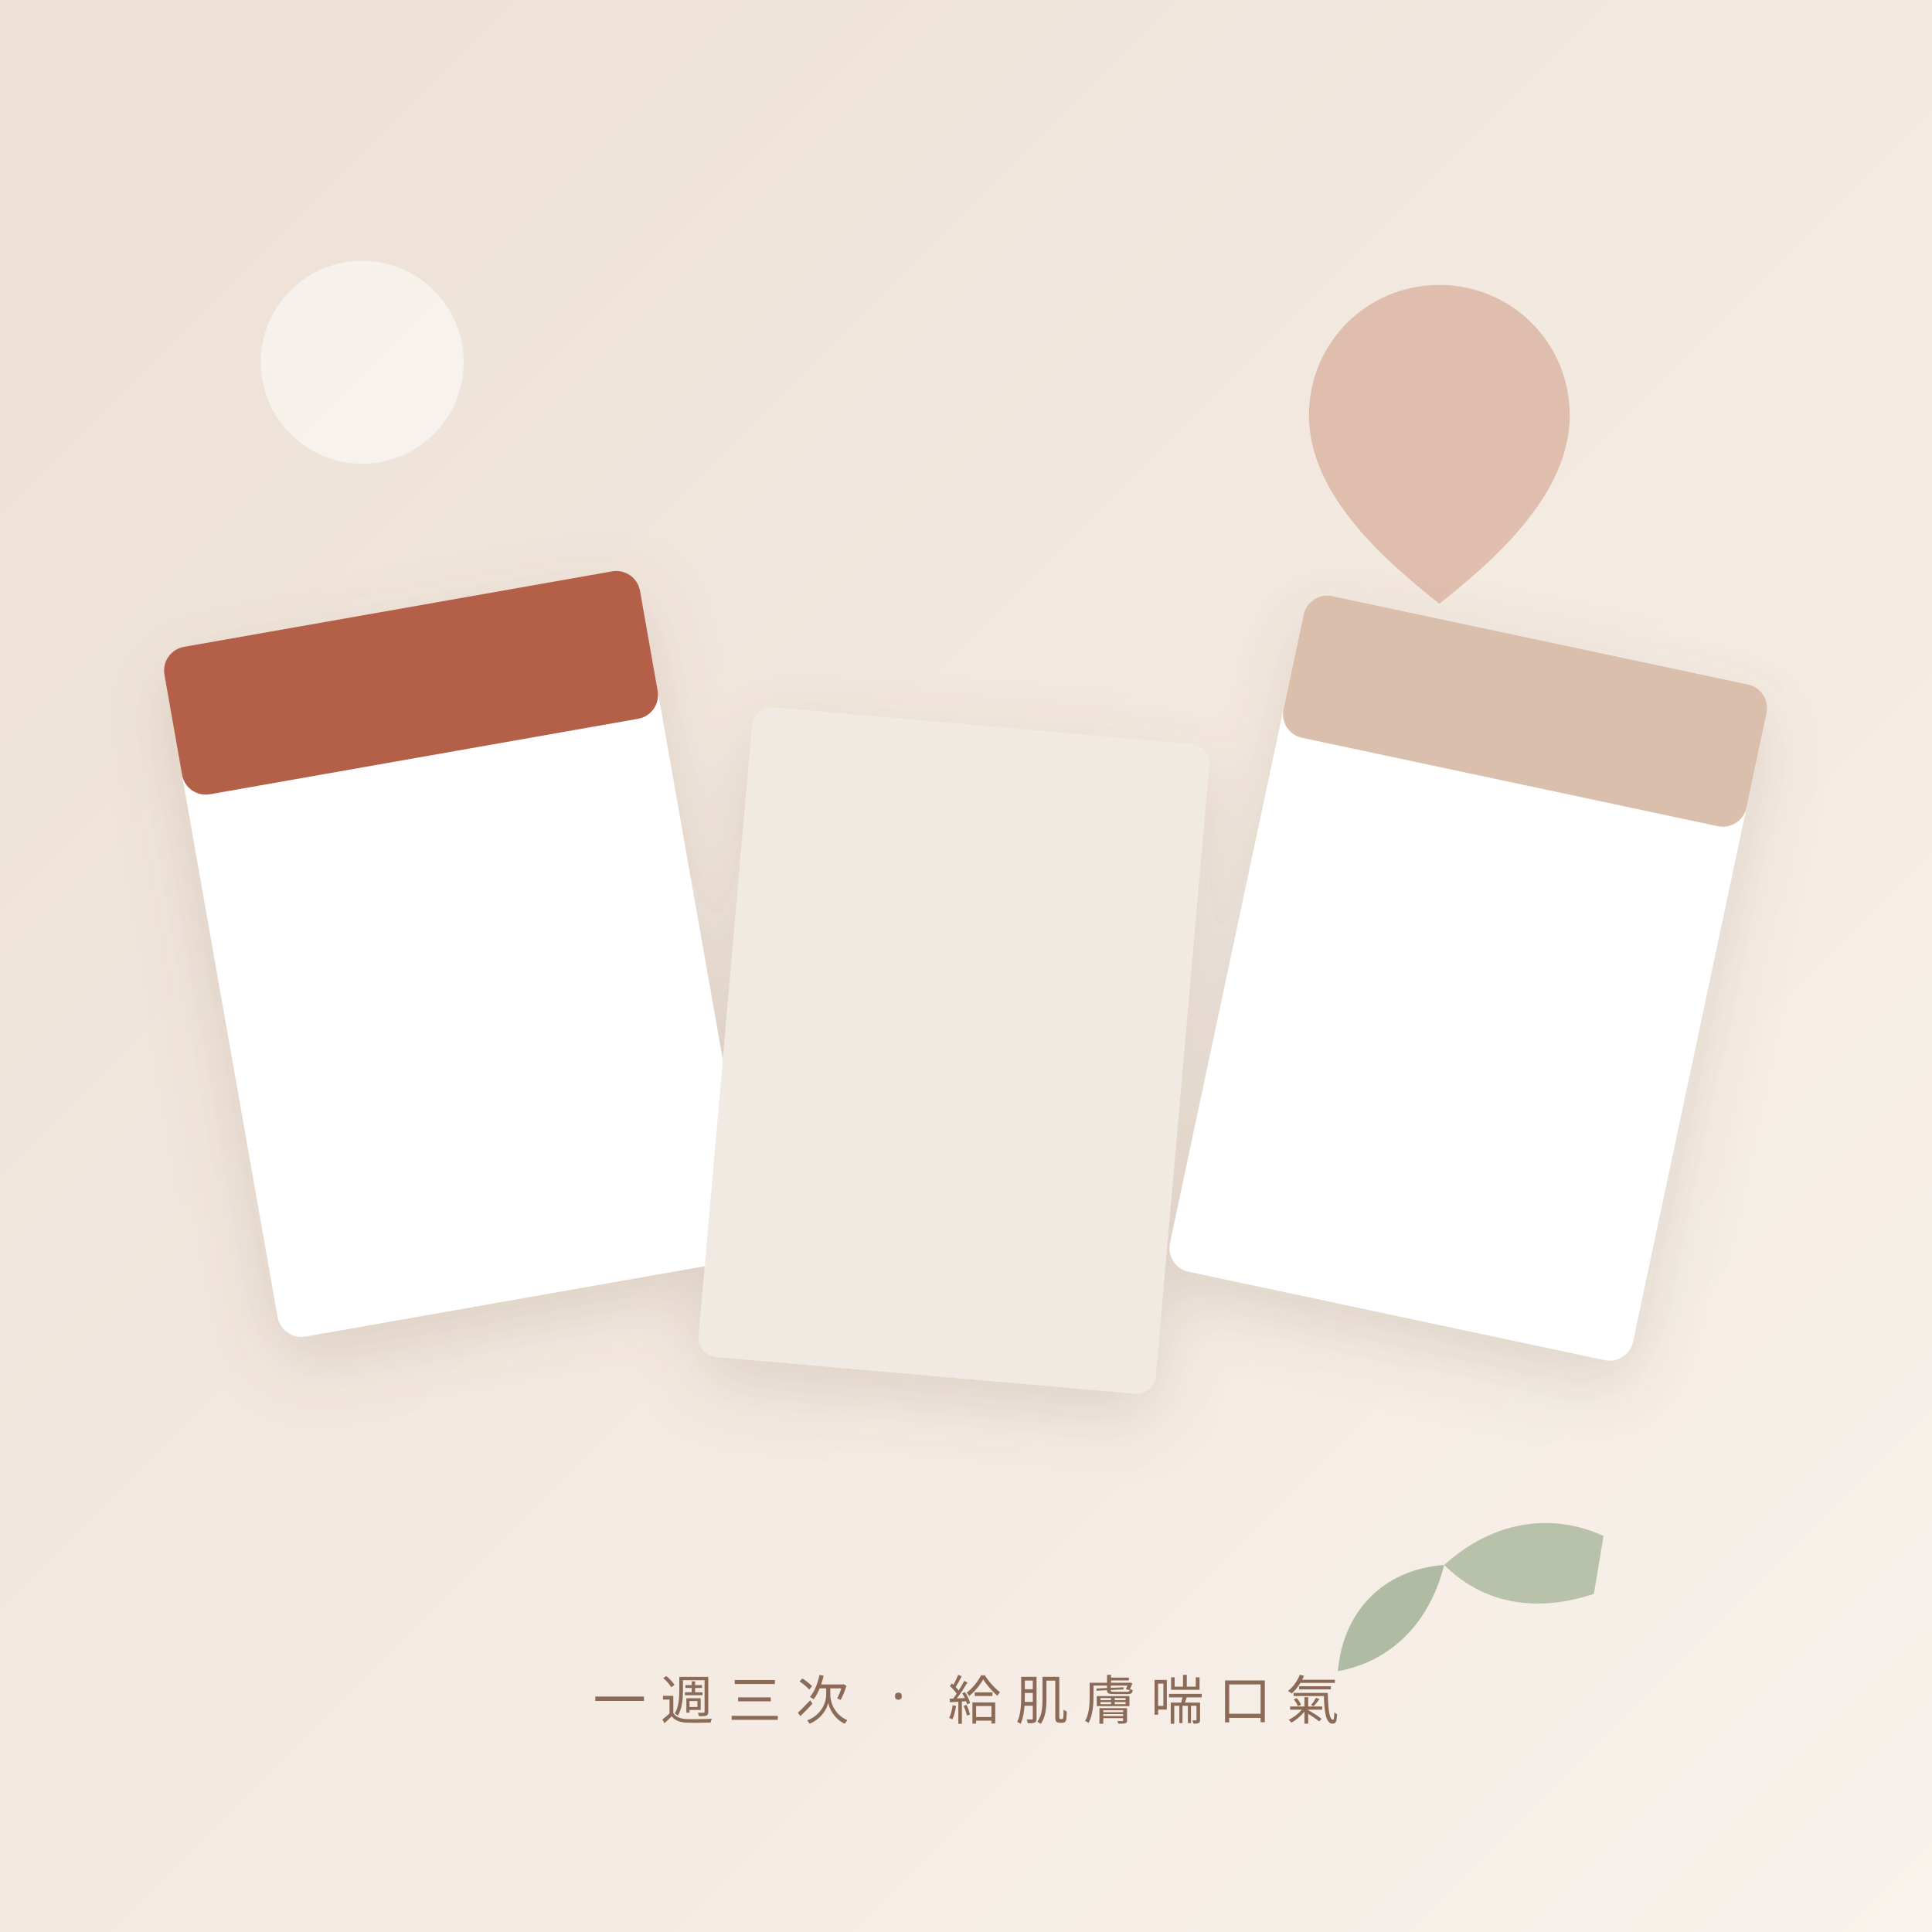
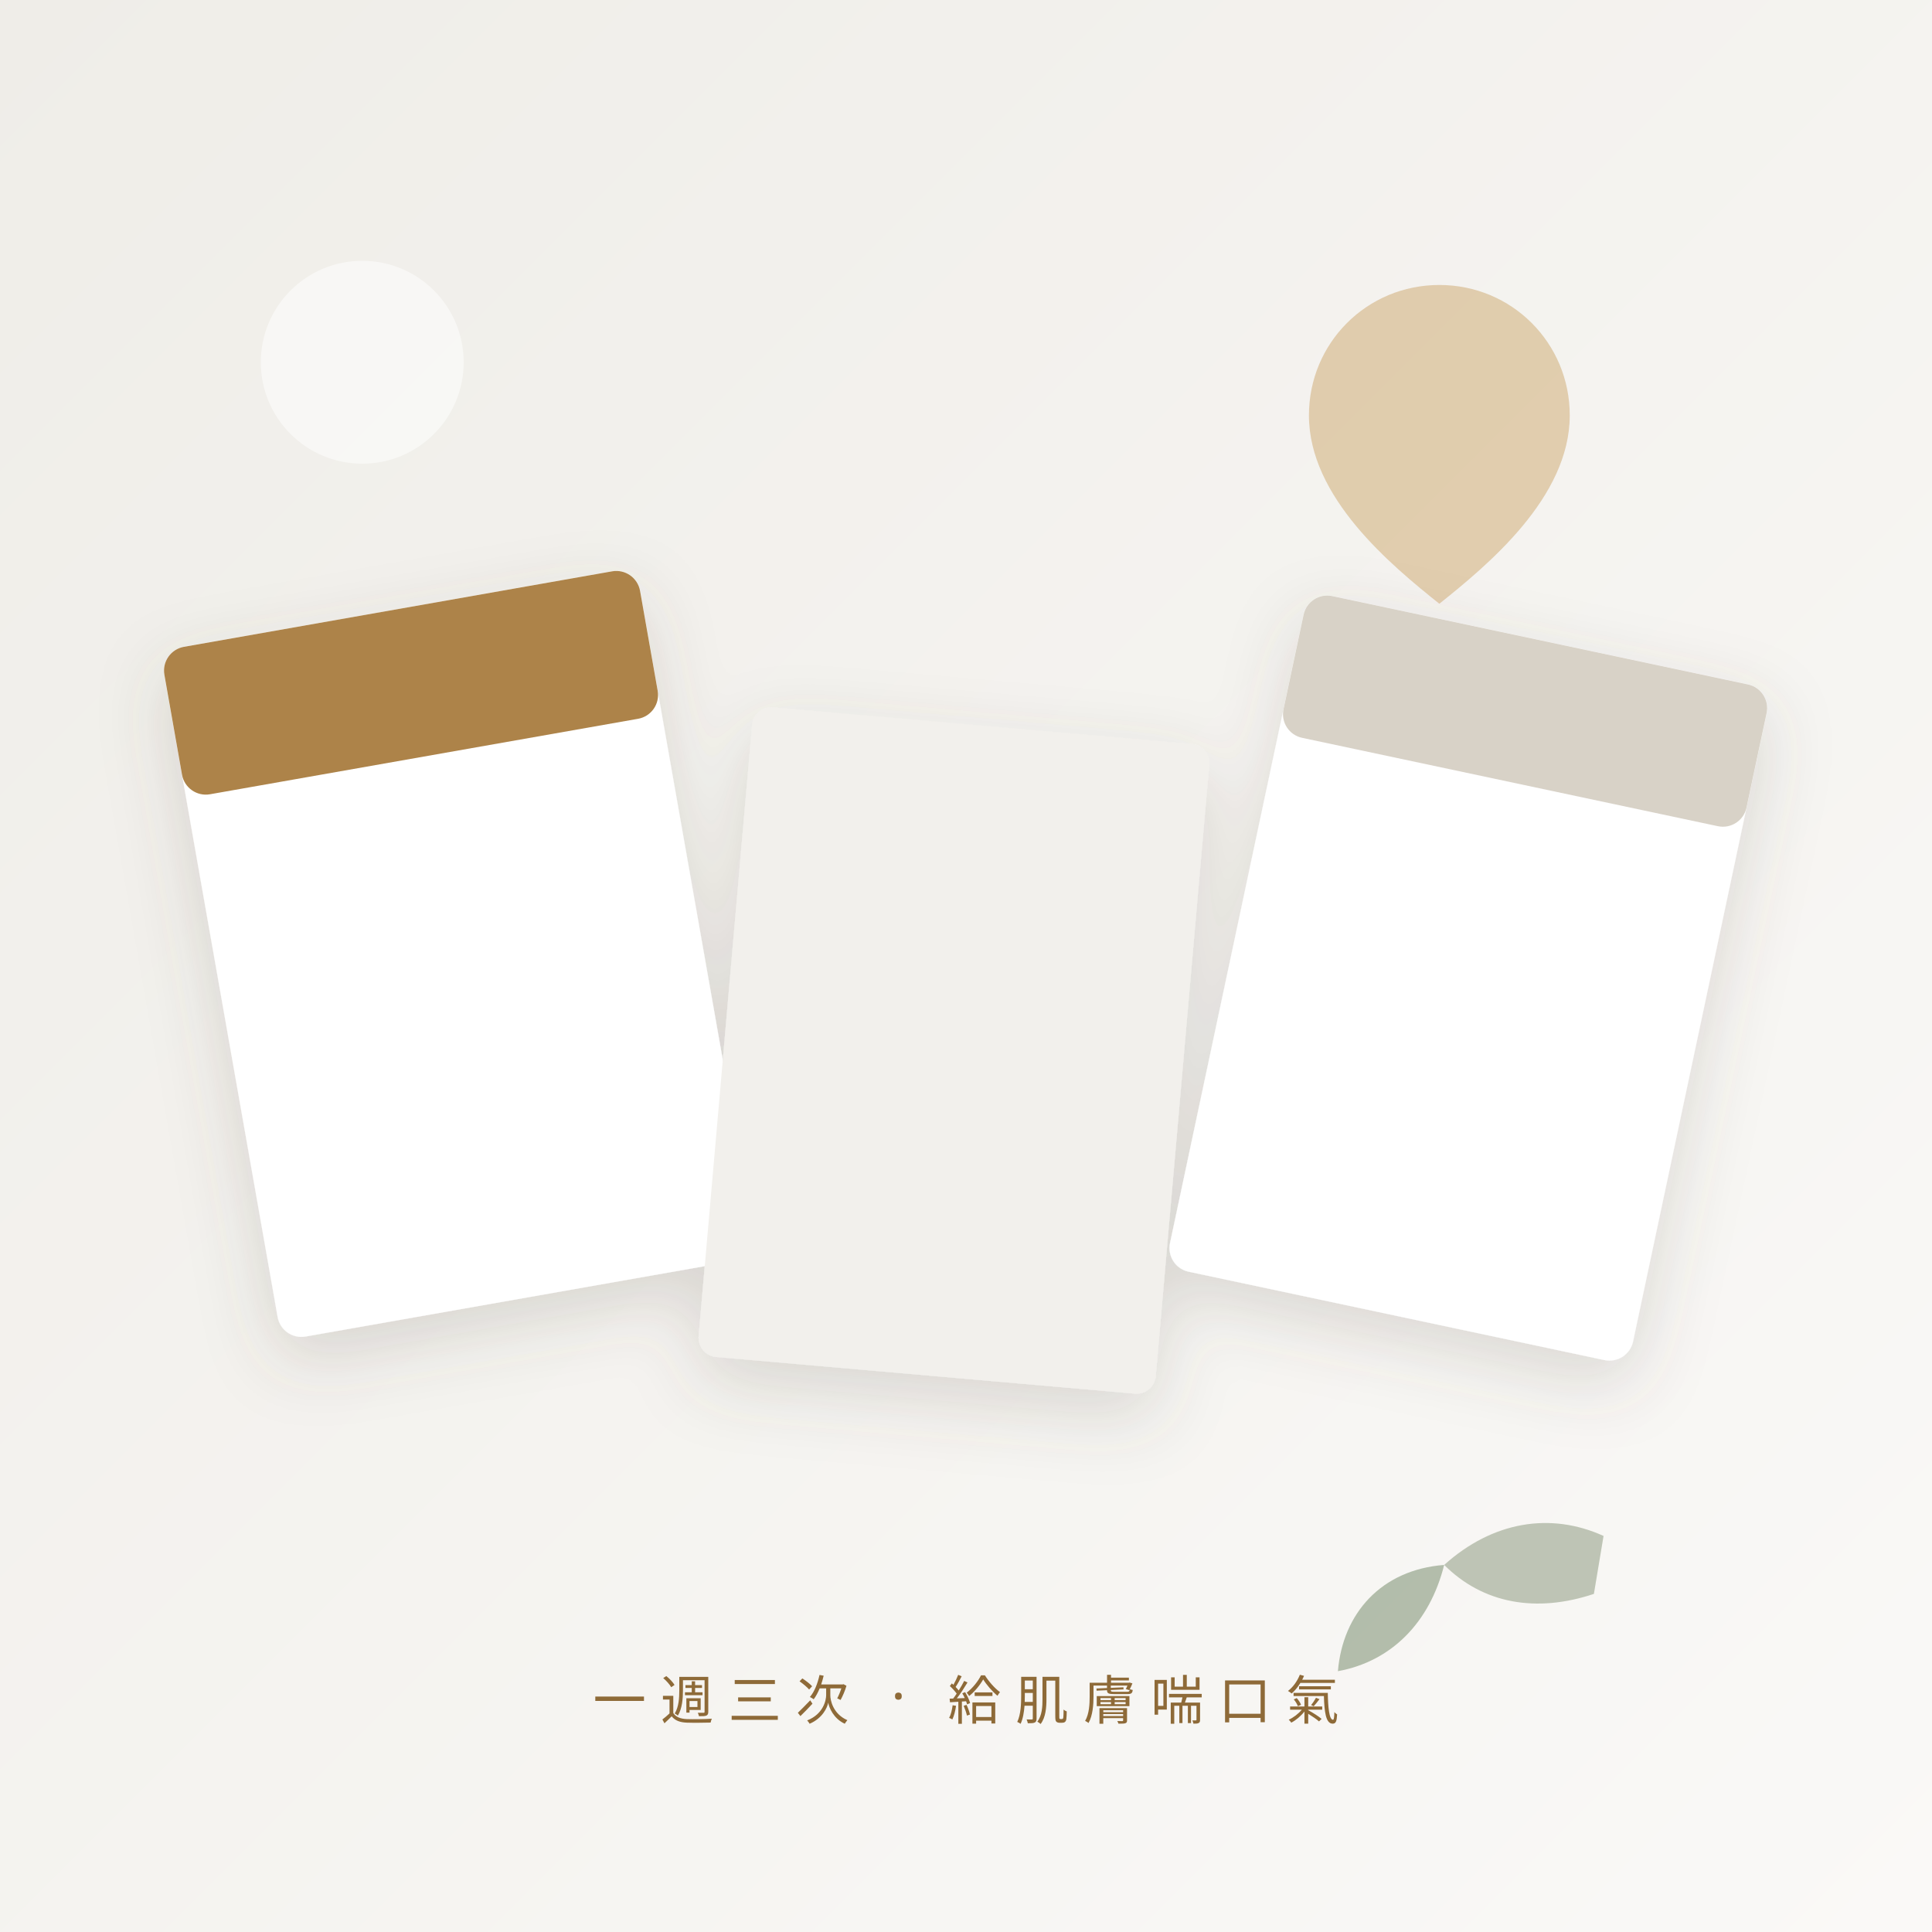
<svg xmlns="http://www.w3.org/2000/svg" viewBox="0 0 800 800" role="img" aria-label="面膜平拍情境">
  <defs>
    <linearGradient id="bg4" x1="0" y1="0" x2="1" y2="1">
-       <stop offset="0" stop-color="#EDE0D5" />
-       <stop offset="1" stop-color="#F8F2EC" />
+       <stop offset="0" stop-color="#EFEDE8" />
+       <stop offset="1" stop-color="#FAF9F7" />
    </linearGradient>
    <filter id="sh4" x="-20%" y="-20%" width="140%" height="140%">
-       <feDropShadow dx="0" dy="10" stdDeviation="14" flood-color="#7A5B47" flood-opacity=".18" />
+       <feDropShadow dx="0" dy="10" stdDeviation="14" flood-color="#5A5651" flood-opacity=".18" />
    </filter>
  </defs>
  <rect width="800" height="800" fill="url(#bg4)" />
  <g filter="url(#sh4)">
    <rect x="90" y="250" width="200" height="290" rx="10" fill="#FFFFFF" transform="rotate(-10 190 395)" />
-     <rect x="90" y="250" width="200" height="62" rx="10" fill="#B4614A" transform="rotate(-10 190 395)" />
-     <rect x="300" y="300" width="190" height="270" rx="8" fill="#F1EAE3" transform="rotate(5 395 435)" />
+     <rect x="90" y="250" width="200" height="62" rx="10" fill="#AD8349" transform="rotate(-10 190 395)" />
+     <rect x="300" y="300" width="190" height="270" rx="8" fill="#F2F0EC" transform="rotate(5 395 435)" />
    <rect x="510" y="262" width="196" height="286" rx="10" fill="#FFFFFF" transform="rotate(12 608 405)" />
-     <rect x="510" y="262" width="196" height="60" rx="10" fill="#D9BFAC" transform="rotate(12 608 405)" />
+     <rect x="510" y="262" width="196" height="60" rx="10" fill="#D8D2C7" transform="rotate(12 608 405)" />
  </g>
  <g opacity=".85">
-     <path d="M596 118c30 0 54 24 54 54 0 34-34 62-54 78-20-16-54-44-54-78 0-30 24-54 54-54z" fill="#C88C74" opacity=".55" />
+     <path d="M596 118c30 0 54 24 54 54 0 34-34 62-54 78-20-16-54-44-54-78 0-30 24-54 54-54z" fill="#C9A063" opacity=".55" />
    <circle cx="150" cy="150" r="42" fill="#FFFFFF" opacity=".6" />
-     <path d="M660 660c-24 8-46 4-62-12 20-18 44-22 66-12z" fill="#9BAE8E" opacity=".8" />
-     <path d="M598 648c-6 24-22 40-44 44 2-24 18-42 44-44z" fill="#8FA382" opacity=".8" />
+     <path d="M660 660c-24 8-46 4-62-12 20-18 44-22 66-12z" fill="#A3AE97" opacity=".8" />
+     <path d="M598 648c-6 24-22 40-44 44 2-24 18-42 44-44z" fill="#93A388" opacity=".8" />
  </g>
-   <text x="400" y="712" font-family="Georgia,serif" font-size="22" letter-spacing="6" fill="#8B6B57" text-anchor="middle">一週三次 · 給肌膚喘口氣</text>
+   <text x="400" y="712" font-family="Georgia,serif" font-size="22" letter-spacing="6" fill="#8E6A38" text-anchor="middle">一週三次 · 給肌膚喘口氣</text>
</svg>
